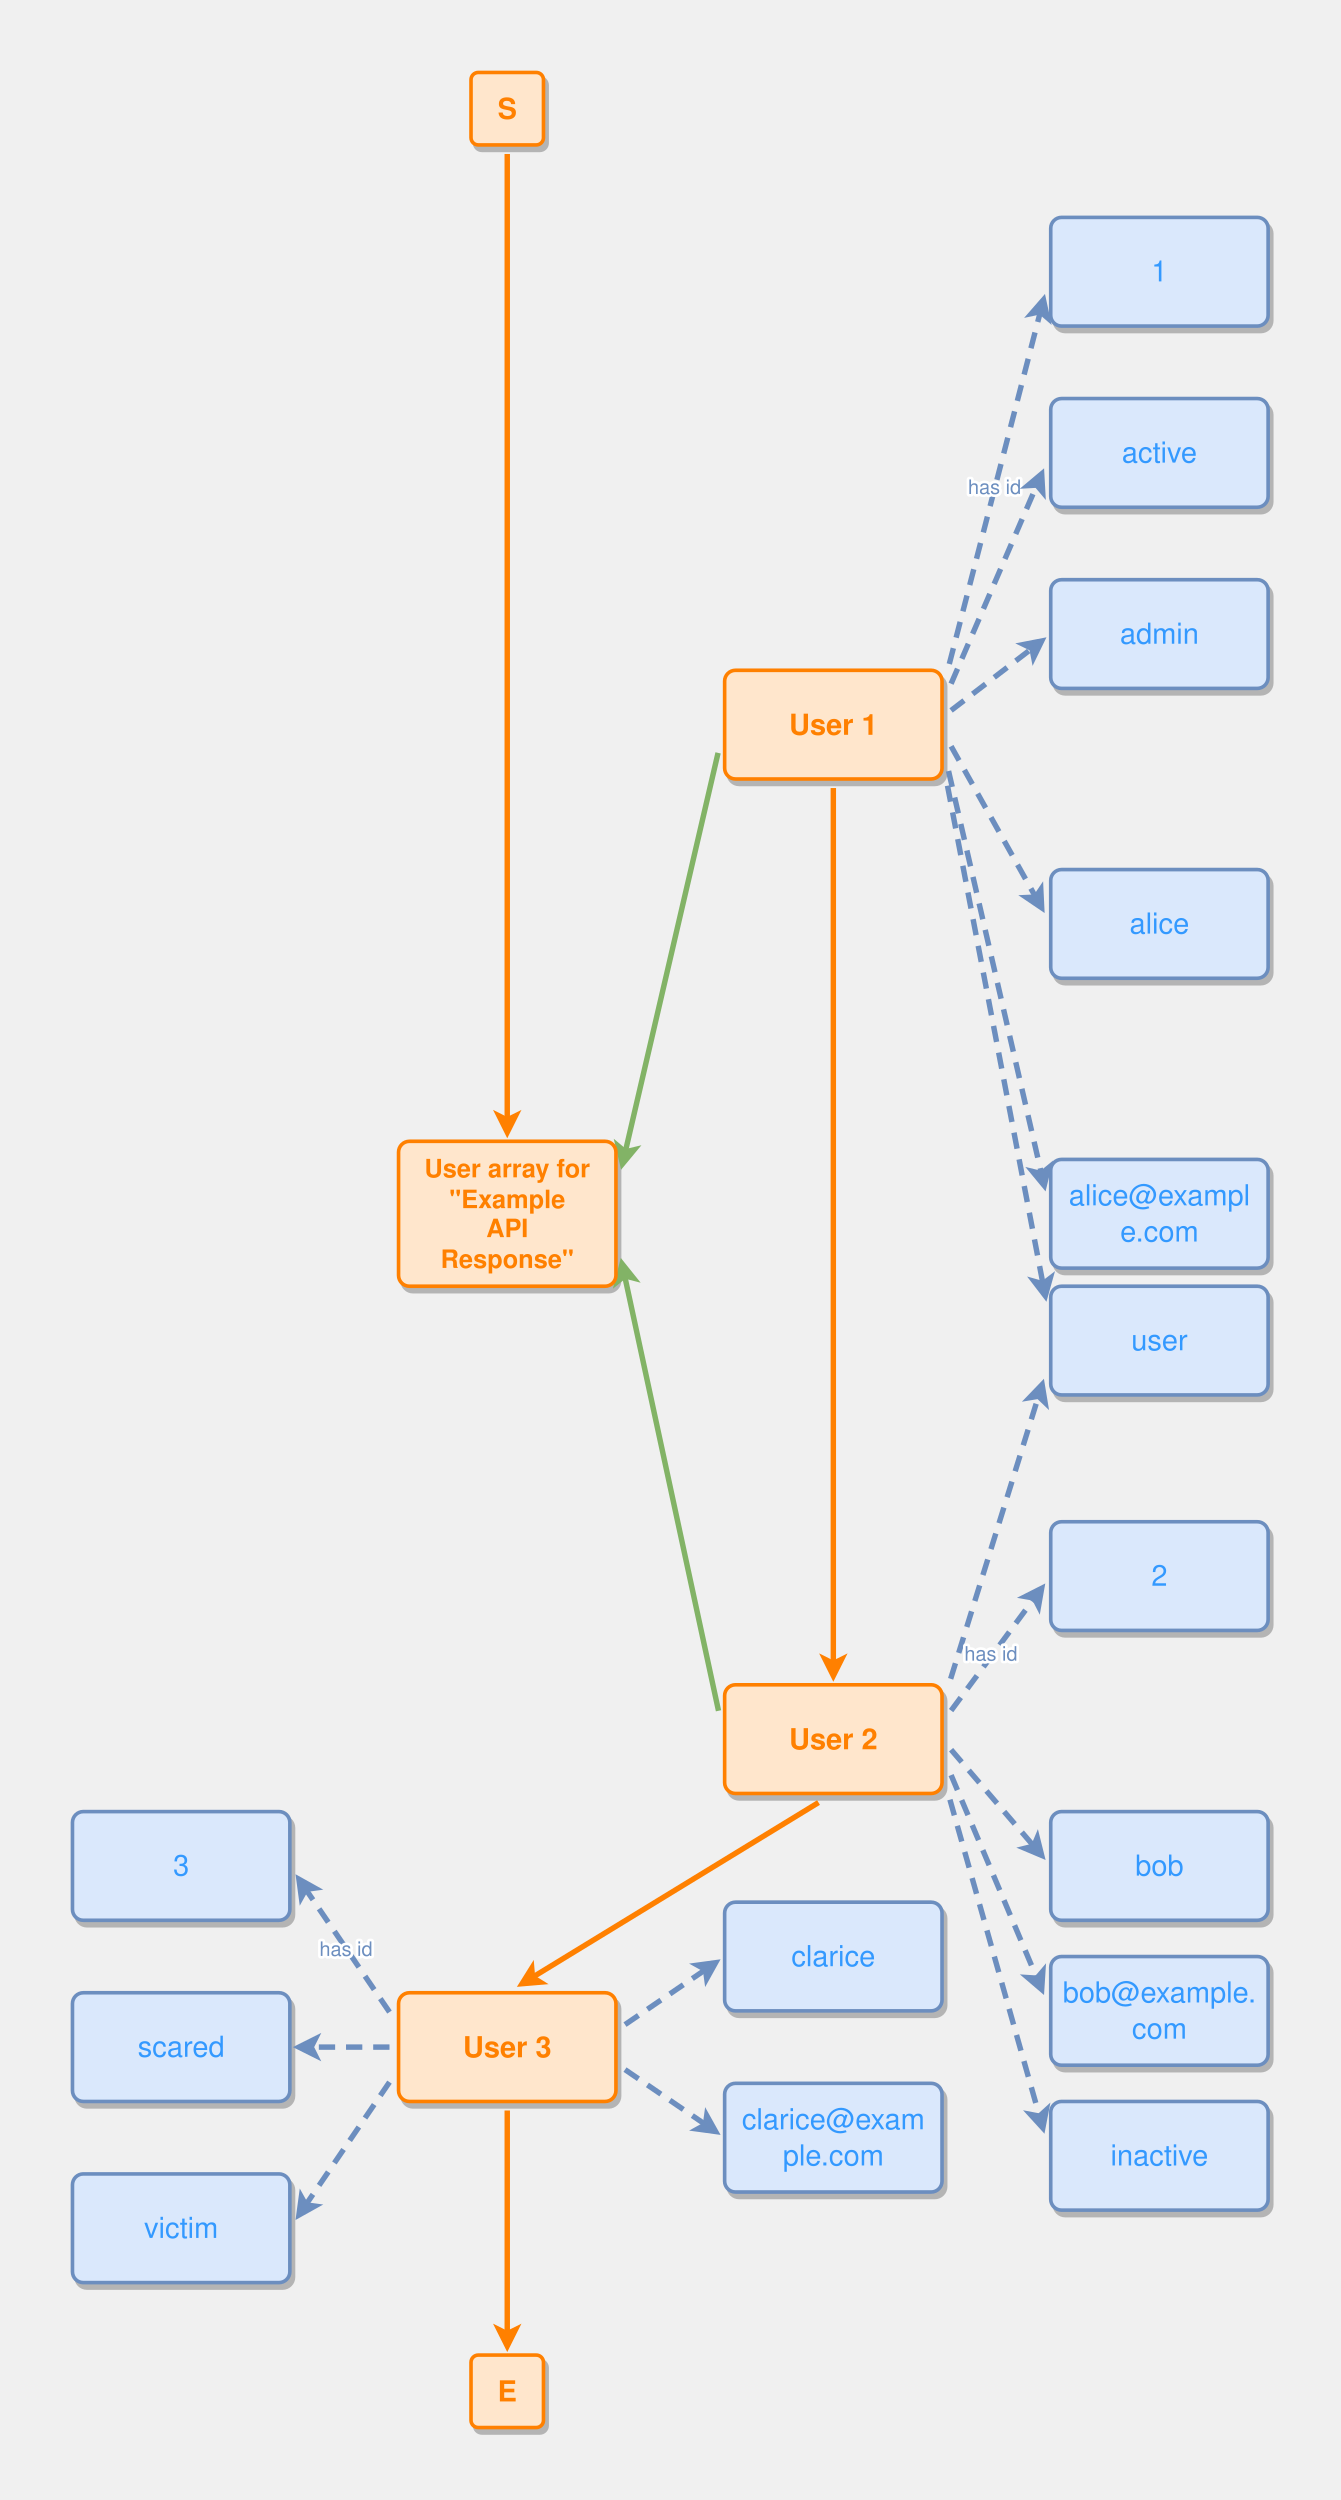
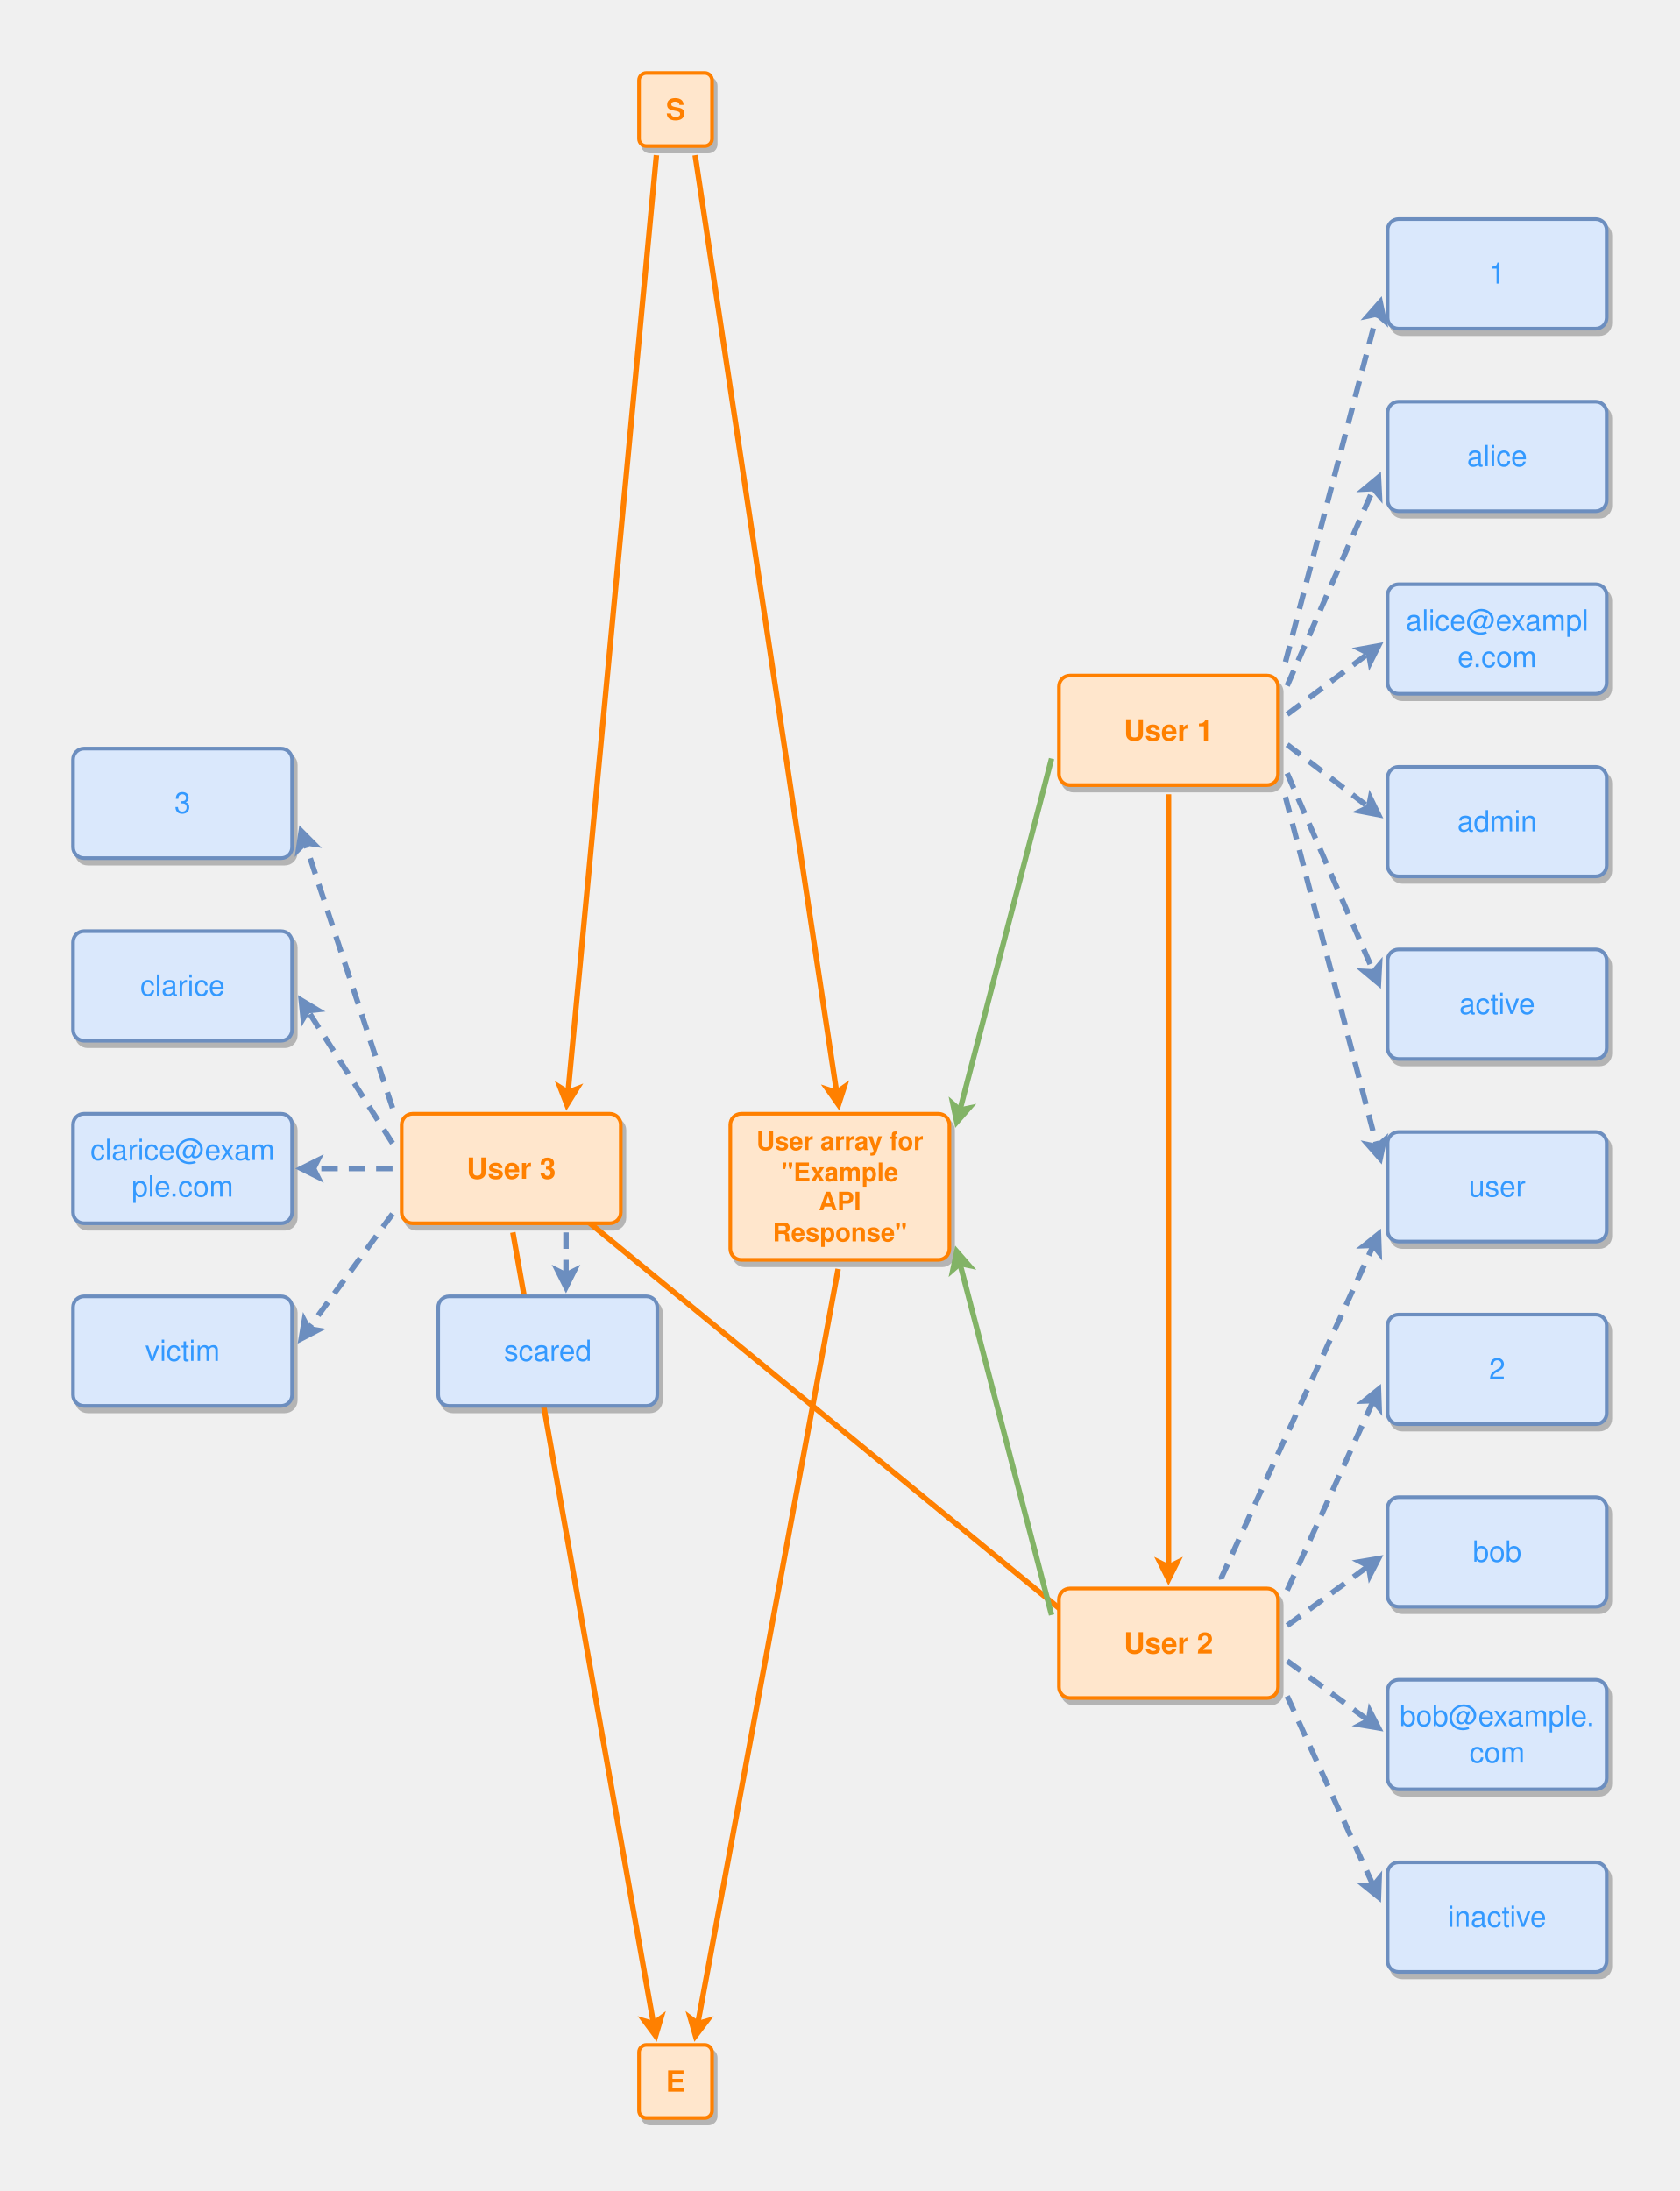
- <svg xmlns="http://www.w3.org/2000/svg" width="740" height="1380" viewBox="0 0 740 1380">
+ <svg xmlns="http://www.w3.org/2000/svg" width="920" height="1200" viewBox="0 0 920 1200">
  <defs>
  </defs>
  <g id="container-shells">
  </g>
  <g id="node-shadows">
-     <rect x="580" y="120" width="120" height="60" rx="6" ry="6" fill="#000000" stroke="#000000" stroke-width="2" opacity="0.25" transform="translate(2,3)" />
-     <rect x="580" y="480" width="120" height="60" rx="6" ry="6" fill="#000000" stroke="#000000" stroke-width="2" opacity="0.25" transform="translate(2,3)" />
-     <rect x="580" y="640" width="120" height="60" rx="6" ry="6" fill="#000000" stroke="#000000" stroke-width="2" opacity="0.25" transform="translate(2,3)" />
-     <rect x="580" y="1000" width="120" height="60" rx="6" ry="6" fill="#000000" stroke="#000000" stroke-width="2" opacity="0.25" transform="translate(2,3)" />
-     <rect x="580" y="1080" width="120" height="60" rx="6" ry="6" fill="#000000" stroke="#000000" stroke-width="2" opacity="0.25" transform="translate(2,3)" />
-     <rect x="400" y="1050" width="120" height="60" rx="6" ry="6" fill="#000000" stroke="#000000" stroke-width="2" opacity="0.25" transform="translate(2,3)" />
-     <rect x="400" y="1150" width="120" height="60" rx="6" ry="6" fill="#000000" stroke="#000000" stroke-width="2" opacity="0.25" transform="translate(2,3)" />
-     <rect x="580" y="1160" width="120" height="60" rx="6" ry="6" fill="#000000" stroke="#000000" stroke-width="2" opacity="0.25" transform="translate(2,3)" />
-     <rect x="40" y="1100" width="120" height="60" rx="6" ry="6" fill="#000000" stroke="#000000" stroke-width="2" opacity="0.25" transform="translate(2,3)" />
-     <rect x="580" y="710" width="120" height="60" rx="6" ry="6" fill="#000000" stroke="#000000" stroke-width="2" opacity="0.25" transform="translate(2,3)" />
-     <rect x="40" y="1200" width="120" height="60" rx="6" ry="6" fill="#000000" stroke="#000000" stroke-width="2" opacity="0.25" transform="translate(2,3)" />
-     <rect x="580" y="840" width="120" height="60" rx="6" ry="6" fill="#000000" stroke="#000000" stroke-width="2" opacity="0.25" transform="translate(2,3)" />
-     <rect x="260" y="40" width="40" height="40" rx="4" ry="4" fill="#000000" stroke="#000000" stroke-width="2" opacity="0.25" transform="translate(2,3)" />
-     <rect x="260" y="1300" width="40" height="40" rx="4" ry="4" fill="#000000" stroke="#000000" stroke-width="2" opacity="0.25" transform="translate(2,3)" />
-     <rect x="40" y="1000" width="120" height="60" rx="6" ry="6" fill="#000000" stroke="#000000" stroke-width="2" opacity="0.25" transform="translate(2,3)" />
-     <rect x="400" y="370" width="120" height="60" rx="6" ry="6" fill="#000000" stroke="#000000" stroke-width="2" opacity="0.25" transform="translate(2,3)" />
-     <rect x="400" y="930" width="120" height="60" rx="6" ry="6" fill="#000000" stroke="#000000" stroke-width="2" opacity="0.25" transform="translate(2,3)" />
-     <rect x="220" y="1100" width="120" height="60" rx="6" ry="6" fill="#000000" stroke="#000000" stroke-width="2" opacity="0.25" transform="translate(2,3)" />
-     <rect x="220" y="630" width="120" height="80" rx="6" ry="6" fill="#000000" stroke="#000000" stroke-width="2" opacity="0.25" transform="translate(2,3)" />
-     <rect x="580" y="220" width="120" height="60" rx="6" ry="6" fill="#000000" stroke="#000000" stroke-width="2" opacity="0.25" transform="translate(2,3)" />
-     <rect x="580" y="320" width="120" height="60" rx="6" ry="6" fill="#000000" stroke="#000000" stroke-width="2" opacity="0.25" transform="translate(2,3)" />
+     <rect x="760" y="120" width="120" height="60" rx="6" ry="6" fill="#000000" stroke="#000000" stroke-width="2" opacity="0.25" transform="translate(2,3)" />
+     <rect x="760" y="220" width="120" height="60" rx="6" ry="6" fill="#000000" stroke="#000000" stroke-width="2" opacity="0.25" transform="translate(2,3)" />
+     <rect x="760" y="320" width="120" height="60" rx="6" ry="6" fill="#000000" stroke="#000000" stroke-width="2" opacity="0.25" transform="translate(2,3)" />
+     <rect x="760" y="820" width="120" height="60" rx="6" ry="6" fill="#000000" stroke="#000000" stroke-width="2" opacity="0.25" transform="translate(2,3)" />
+     <rect x="760" y="920" width="120" height="60" rx="6" ry="6" fill="#000000" stroke="#000000" stroke-width="2" opacity="0.25" transform="translate(2,3)" />
+     <rect x="40" y="510" width="120" height="60" rx="6" ry="6" fill="#000000" stroke="#000000" stroke-width="2" opacity="0.25" transform="translate(2,3)" />
+     <rect x="40" y="610" width="120" height="60" rx="6" ry="6" fill="#000000" stroke="#000000" stroke-width="2" opacity="0.25" transform="translate(2,3)" />
+     <rect x="760" y="1020" width="120" height="60" rx="6" ry="6" fill="#000000" stroke="#000000" stroke-width="2" opacity="0.25" transform="translate(2,3)" />
+     <rect x="240" y="710" width="120" height="60" rx="6" ry="6" fill="#000000" stroke="#000000" stroke-width="2" opacity="0.25" transform="translate(2,3)" />
+     <rect x="760" y="620" width="120" height="60" rx="6" ry="6" fill="#000000" stroke="#000000" stroke-width="2" opacity="0.25" transform="translate(2,3)" />
+     <rect x="40" y="710" width="120" height="60" rx="6" ry="6" fill="#000000" stroke="#000000" stroke-width="2" opacity="0.25" transform="translate(2,3)" />
+     <rect x="760" y="720" width="120" height="60" rx="6" ry="6" fill="#000000" stroke="#000000" stroke-width="2" opacity="0.25" transform="translate(2,3)" />
+     <rect x="350" y="40" width="40" height="40" rx="4" ry="4" fill="#000000" stroke="#000000" stroke-width="2" opacity="0.25" transform="translate(2,3)" />
+     <rect x="350" y="1120" width="40" height="40" rx="4" ry="4" fill="#000000" stroke="#000000" stroke-width="2" opacity="0.25" transform="translate(2,3)" />
+     <rect x="40" y="410" width="120" height="60" rx="6" ry="6" fill="#000000" stroke="#000000" stroke-width="2" opacity="0.25" transform="translate(2,3)" />
+     <rect x="580" y="370" width="120" height="60" rx="6" ry="6" fill="#000000" stroke="#000000" stroke-width="2" opacity="0.25" transform="translate(2,3)" />
+     <rect x="580" y="870" width="120" height="60" rx="6" ry="6" fill="#000000" stroke="#000000" stroke-width="2" opacity="0.25" transform="translate(2,3)" />
+     <rect x="220" y="610" width="120" height="60" rx="6" ry="6" fill="#000000" stroke="#000000" stroke-width="2" opacity="0.25" transform="translate(2,3)" />
+     <rect x="400" y="610" width="120" height="80" rx="6" ry="6" fill="#000000" stroke="#000000" stroke-width="2" opacity="0.25" transform="translate(2,3)" />
+     <rect x="760" y="520" width="120" height="60" rx="6" ry="6" fill="#000000" stroke="#000000" stroke-width="2" opacity="0.25" transform="translate(2,3)" />
+     <rect x="760" y="420" width="120" height="60" rx="6" ry="6" fill="#000000" stroke="#000000" stroke-width="2" opacity="0.25" transform="translate(2,3)" />
  </g>
  <g id="edges">
-     <g class="edge" data-edge-idx="0" data-edge-base="leadsto" data-edge-from="20" data-edge-to="7">
-       <line x1="280.00" y1="85.00" x2="280.00" y2="618.25" stroke="#ff8000" stroke-width="3" />
-       <path d="M 280.00 625.00 L 275.50 616.00 L 280.00 618.25 L 284.50 616.00 Z" fill="#ff8000" stroke="#ff8000" stroke-width="3" stroke-miterlimit="10" />
+     <g class="edge" data-edge-idx="0" data-edge-base="leadsto" data-edge-from="4" data-edge-to="5">
+       <line x1="640.00" y1="435.00" x2="640.00" y2="858.25" stroke="#ff8000" stroke-width="3" />
+       <path d="M 640.00 865.00 L 635.50 856.00 L 640.00 858.25 L 644.50 856.00 Z" fill="#ff8000" stroke="#ff8000" stroke-width="3" stroke-miterlimit="10" />
    </g>
    <g class="edge" data-edge-idx="1" data-edge-base="expresses" data-edge-from="4" data-edge-to="1">
-       <line x1="524.01" y1="366.51" x2="574.30" y2="172.03" stroke="#6c8ebf" stroke-width="3" stroke-dasharray="9 6" />
-       <path d="M 575.99 165.49 L 578.10 175.33 L 574.30 172.03 L 569.38 173.08 Z" fill="#6c8ebf" stroke="#6c8ebf" stroke-width="3" stroke-miterlimit="10" />
-       <text x="549" y="269" text-anchor="middle" dominant-baseline="middle" font-family="Helvetica,Inter,Segoe UI,Arial" font-size="11" paint-order="stroke" stroke="#ffffff" stroke-width="3" stroke-linejoin="round" fill="#6c8ebf">has id</text>
+       <line x1="704.07" y1="362.53" x2="754.21" y2="172.00" stroke="#6c8ebf" stroke-width="3" stroke-dasharray="9 6" />
+       <path d="M 755.93 165.47 L 757.99 175.32 L 754.21 172.00 L 749.29 173.03 Z" fill="#6c8ebf" stroke="#6c8ebf" stroke-width="3" stroke-miterlimit="10" />
    </g>
    <g class="edge" data-edge-idx="2" data-edge-base="expresses" data-edge-from="4" data-edge-to="10">
-       <line x1="525.00" y1="411.92" x2="571.70" y2="495.20" stroke="#6c8ebf" stroke-width="3" stroke-dasharray="9 6" />
-       <path d="M 575.00 501.08 L 566.67 495.43 L 571.70 495.20 L 574.52 491.03 Z" fill="#6c8ebf" stroke="#6c8ebf" stroke-width="3" stroke-miterlimit="10" />
-       <text x="548" y="453" text-anchor="middle" dominant-baseline="middle" font-family="Helvetica,Inter,Segoe UI,Arial" font-size="11" paint-order="stroke" stroke="#ffffff" stroke-width="3" stroke-linejoin="round" fill="#6c8ebf">
-       </text>
+       <line x1="705.00" y1="375.58" x2="752.29" y2="267.60" stroke="#6c8ebf" stroke-width="3" stroke-dasharray="9 6" />
+       <path d="M 755.00 261.42 L 755.51 271.47 L 752.29 267.60 L 747.27 267.86 Z" fill="#6c8ebf" stroke="#6c8ebf" stroke-width="3" stroke-miterlimit="10" />
    </g>
    <g class="edge" data-edge-idx="3" data-edge-base="expresses" data-edge-from="4" data-edge-to="11">
-       <line x1="523.60" y1="425.59" x2="574.88" y2="647.83" stroke="#6c8ebf" stroke-width="3" stroke-dasharray="9 6" />
-       <path d="M 576.40 654.41 L 569.99 646.65 L 574.88 647.83 L 578.76 644.63 Z" fill="#6c8ebf" stroke="#6c8ebf" stroke-width="3" stroke-miterlimit="10" />
-       <text x="548" y="536" text-anchor="middle" dominant-baseline="middle" font-family="Helvetica,Inter,Segoe UI,Arial" font-size="11" paint-order="stroke" stroke="#ffffff" stroke-width="3" stroke-linejoin="round" fill="#6c8ebf">
-       </text>
+       <line x1="705.00" y1="391.25" x2="749.60" y2="357.80" stroke="#6c8ebf" stroke-width="3" stroke-dasharray="9 6" />
+       <path d="M 755.00 353.75 L 750.50 362.75 L 749.60 357.80 L 745.10 355.55 Z" fill="#6c8ebf" stroke="#6c8ebf" stroke-width="3" stroke-miterlimit="10" />
    </g>
-     <g class="edge" data-edge-idx="4" data-edge-base="expresses" data-edge-from="4" data-edge-to="18">
-       <line x1="523.01" y1="433.71" x2="575.72" y2="708.66" stroke="#6c8ebf" stroke-width="3" stroke-dasharray="9 6" />
-       <path d="M 576.99 715.29 L 570.87 707.29 L 575.72 708.66 L 579.71 705.60 Z" fill="#6c8ebf" stroke="#6c8ebf" stroke-width="3" stroke-miterlimit="10" />
-       <text x="549" y="570" text-anchor="middle" dominant-baseline="middle" font-family="Helvetica,Inter,Segoe UI,Arial" font-size="11" paint-order="stroke" stroke="#ffffff" stroke-width="3" stroke-linejoin="round" fill="#6c8ebf">
-       </text>
+     <g class="edge" data-edge-idx="4" data-edge-base="expresses" data-edge-from="4" data-edge-to="9">
+       <line x1="705.00" y1="407.83" x2="749.64" y2="442.06" stroke="#6c8ebf" stroke-width="3" stroke-dasharray="9 6" />
+       <path d="M 755.00 446.17 L 745.12 444.26 L 749.64 442.06 L 750.60 437.12 Z" fill="#6c8ebf" stroke="#6c8ebf" stroke-width="3" stroke-miterlimit="10" />
    </g>
-     <g class="edge" data-edge-idx="5" data-edge-base="leadsto" data-edge-from="4" data-edge-to="5">
-       <line x1="460.00" y1="435.00" x2="460.00" y2="918.25" stroke="#ff8000" stroke-width="3" />
-       <path d="M 460.00 925.00 L 455.50 916.00 L 460.00 918.25 L 464.50 916.00 Z" fill="#ff8000" stroke="#ff8000" stroke-width="3" stroke-miterlimit="10" />
-       <text x="460" y="676" text-anchor="middle" dominant-baseline="middle" font-family="Helvetica,Inter,Segoe UI,Arial" font-size="11" paint-order="stroke" stroke="#ffffff" stroke-width="3" stroke-linejoin="round" fill="#ff8000">
-       </text>
+     <g class="edge" data-edge-idx="5" data-edge-base="expresses" data-edge-from="4" data-edge-to="18">
+       <line x1="704.06" y1="436.48" x2="754.23" y2="627.99" stroke="#6c8ebf" stroke-width="3" stroke-dasharray="9 6" />
+       <path d="M 755.94 634.52 L 749.31 626.96 L 754.23 627.99 L 758.02 624.68 Z" fill="#6c8ebf" stroke="#6c8ebf" stroke-width="3" stroke-miterlimit="10" />
    </g>
-     <g class="edge" data-edge-idx="6" data-edge-base="partof" data-edge-from="4" data-edge-to="7">
-       <line x1="396.38" y1="415.58" x2="345.15" y2="635.84" stroke="#82b366" stroke-width="3" />
-       <path d="M 343.62 642.42 L 341.28 632.63 L 345.15 635.84 L 350.05 634.67 Z" fill="#82b366" stroke="#82b366" stroke-width="3" stroke-miterlimit="10" />
+     <g class="edge" data-edge-idx="6" data-edge-base="expresses" data-edge-from="4" data-edge-to="8">
+       <line x1="705.00" y1="423.50" x2="752.31" y2="532.31" stroke="#6c8ebf" stroke-width="3" stroke-dasharray="9 6" />
+       <path d="M 755.00 538.50 L 747.28 532.04 L 752.31 532.31 L 755.54 528.45 Z" fill="#6c8ebf" stroke="#6c8ebf" stroke-width="3" stroke-miterlimit="10" />
    </g>
-     <g class="edge" data-edge-idx="7" data-edge-base="expresses" data-edge-from="4" data-edge-to="8">
-       <line x1="525.00" y1="377.42" x2="572.32" y2="267.78" stroke="#6c8ebf" stroke-width="3" stroke-dasharray="9 6" />
-       <path d="M 575.00 261.58 L 575.56 271.63 L 572.32 267.78 L 567.30 268.06 Z" fill="#6c8ebf" stroke="#6c8ebf" stroke-width="3" stroke-miterlimit="10" />
-       <text x="548" y="322" text-anchor="middle" dominant-baseline="middle" font-family="Helvetica,Inter,Segoe UI,Arial" font-size="11" paint-order="stroke" stroke="#ffffff" stroke-width="3" stroke-linejoin="round" fill="#6c8ebf">
-       </text>
+     <g class="edge" data-edge-idx="7" data-edge-base="leadsto" data-edge-from="5" data-edge-to="6">
+       <line x1="633.91" y1="925.00" x2="261.31" y2="619.28" stroke="#ff8000" stroke-width="3" />
+       <path d="M 256.09 615.00 L 265.91 617.23 L 261.31 619.28 L 260.20 624.19 Z" fill="#ff8000" stroke="#ff8000" stroke-width="3" stroke-miterlimit="10" />
    </g>
-     <g class="edge" data-edge-idx="8" data-edge-base="expresses" data-edge-from="4" data-edge-to="9">
-       <line x1="525.00" y1="392.17" x2="569.64" y2="357.94" stroke="#6c8ebf" stroke-width="3" stroke-dasharray="9 6" />
-       <path d="M 575.00 353.83 L 570.60 362.88 L 569.64 357.94 L 565.12 355.74 Z" fill="#6c8ebf" stroke="#6c8ebf" stroke-width="3" stroke-miterlimit="10" />
-       <text x="547" y="374" text-anchor="middle" dominant-baseline="middle" font-family="Helvetica,Inter,Segoe UI,Arial" font-size="11" paint-order="stroke" stroke="#ffffff" stroke-width="3" stroke-linejoin="round" fill="#6c8ebf">
-       </text>
+     <g class="edge" data-edge-idx="8" data-edge-base="expresses" data-edge-from="5" data-edge-to="2">
+       <line x1="705.00" y1="871.00" x2="752.21" y2="767.14" stroke="#6c8ebf" stroke-width="3" stroke-dasharray="9 6" />
+       <path d="M 755.00 761.00 L 755.37 771.06 L 752.21 767.14 L 747.18 767.33 Z" fill="#6c8ebf" stroke="#6c8ebf" stroke-width="3" stroke-miterlimit="10" />
    </g>
    <g class="edge" data-edge-idx="9" data-edge-base="expresses" data-edge-from="5" data-edge-to="12">
-       <line x1="525.00" y1="965.83" x2="570.61" y2="1019.04" stroke="#6c8ebf" stroke-width="3" stroke-dasharray="9 6" />
-       <path d="M 575.00 1024.17 L 565.73 1020.26 L 570.61 1019.04 L 572.56 1014.40 Z" fill="#6c8ebf" stroke="#6c8ebf" stroke-width="3" stroke-miterlimit="10" />
-       <text x="547" y="992" text-anchor="middle" dominant-baseline="middle" font-family="Helvetica,Inter,Segoe UI,Arial" font-size="11" paint-order="stroke" stroke="#ffffff" stroke-width="3" stroke-linejoin="round" fill="#6c8ebf">
-       </text>
+       <line x1="705.00" y1="890.33" x2="749.56" y2="857.66" stroke="#6c8ebf" stroke-width="3" stroke-dasharray="9 6" />
+       <path d="M 755.00 853.67 L 750.40 862.62 L 749.56 857.66 L 745.08 855.36 Z" fill="#6c8ebf" stroke="#6c8ebf" stroke-width="3" stroke-miterlimit="10" />
    </g>
    <g class="edge" data-edge-idx="10" data-edge-base="expresses" data-edge-from="5" data-edge-to="13">
-       <line x1="525.00" y1="979.83" x2="572.37" y2="1091.95" stroke="#6c8ebf" stroke-width="3" stroke-dasharray="9 6" />
-       <path d="M 575.00 1098.17 L 567.35 1091.63 L 572.37 1091.95 L 575.64 1088.12 Z" fill="#6c8ebf" stroke="#6c8ebf" stroke-width="3" stroke-miterlimit="10" />
-       <text x="548" y="1035" text-anchor="middle" dominant-baseline="middle" font-family="Helvetica,Inter,Segoe UI,Arial" font-size="11" paint-order="stroke" stroke="#ffffff" stroke-width="3" stroke-linejoin="round" fill="#6c8ebf">
-       </text>
+       <line x1="705.00" y1="909.67" x2="749.56" y2="942.34" stroke="#6c8ebf" stroke-width="3" stroke-dasharray="9 6" />
+       <path d="M 755.00 946.33 L 745.08 944.64 L 749.56 942.34 L 750.40 937.38 Z" fill="#6c8ebf" stroke="#6c8ebf" stroke-width="3" stroke-miterlimit="10" />
    </g>
-     <g class="edge" data-edge-idx="11" data-edge-base="expresses" data-edge-from="5" data-edge-to="16">
-       <line x1="524.36" y1="993.40" x2="573.80" y2="1168.11" stroke="#6c8ebf" stroke-width="3" stroke-dasharray="9 6" />
-       <path d="M 575.64 1174.60 L 568.86 1167.17 L 573.80 1168.11 L 577.52 1164.72 Z" fill="#6c8ebf" stroke="#6c8ebf" stroke-width="3" stroke-miterlimit="10" />
-       <text x="548" y="1080" text-anchor="middle" dominant-baseline="middle" font-family="Helvetica,Inter,Segoe UI,Arial" font-size="11" paint-order="stroke" stroke="#ffffff" stroke-width="3" stroke-linejoin="round" fill="#6c8ebf">
-       </text>
+     <g class="edge" data-edge-idx="11" data-edge-base="expresses" data-edge-from="5" data-edge-to="18">
+       <polyline points="669.17,865.00 669,864 752.19,682.07" fill="none" stroke="#6c8ebf" stroke-width="3" stroke-dasharray="9 6" />
+       <path d="M 755.00 675.93 L 755.35 685.99 L 752.19 682.07 L 747.16 682.25 Z" fill="#6c8ebf" stroke="#6c8ebf" stroke-width="3" stroke-miterlimit="10" />
    </g>
-     <g class="edge" data-edge-idx="12" data-edge-base="expresses" data-edge-from="5" data-edge-to="18">
-       <line x1="524.75" y1="926.72" x2="573.25" y2="770.72" stroke="#6c8ebf" stroke-width="3" stroke-dasharray="9 6" />
-       <path d="M 575.25 764.28 L 576.88 774.21 L 573.25 770.72 L 568.28 771.54 Z" fill="#6c8ebf" stroke="#6c8ebf" stroke-width="3" stroke-miterlimit="10" />
-       <text x="548" y="848" text-anchor="middle" dominant-baseline="middle" font-family="Helvetica,Inter,Segoe UI,Arial" font-size="11" paint-order="stroke" stroke="#ffffff" stroke-width="3" stroke-linejoin="round" fill="#6c8ebf">
-       </text>
+     <g class="edge" data-edge-idx="12" data-edge-base="expresses" data-edge-from="5" data-edge-to="16">
+       <line x1="705.00" y1="929.00" x2="752.21" y2="1032.86" stroke="#6c8ebf" stroke-width="3" stroke-dasharray="9 6" />
+       <path d="M 755.00 1039.00 L 747.18 1032.67 L 752.21 1032.86 L 755.37 1028.94 Z" fill="#6c8ebf" stroke="#6c8ebf" stroke-width="3" stroke-miterlimit="10" />
    </g>
-     <g class="edge" data-edge-idx="13" data-edge-base="expresses" data-edge-from="5" data-edge-to="2">
-       <line x1="525.00" y1="944.25" x2="570.98" y2="882.17" stroke="#6c8ebf" stroke-width="3" stroke-dasharray="9 6" />
-       <path d="M 575.00 876.75 L 573.26 886.66 L 570.98 882.17 L 566.03 881.30 Z" fill="#6c8ebf" stroke="#6c8ebf" stroke-width="3" stroke-miterlimit="10" />
-       <text x="547" y="913" text-anchor="middle" dominant-baseline="middle" font-family="Helvetica,Inter,Segoe UI,Arial" font-size="11" paint-order="stroke" stroke="#ffffff" stroke-width="3" stroke-linejoin="round" fill="#6c8ebf">has id</text>
+     <g class="edge" data-edge-idx="13" data-edge-base="expresses" data-edge-from="6" data-edge-to="3">
+       <line x1="215.00" y1="606.83" x2="167.11" y2="461.58" stroke="#6c8ebf" stroke-width="3" stroke-dasharray="9 6" />
+       <path d="M 165.00 455.17 L 172.09 462.31 L 167.11 461.58 L 163.54 465.12 Z" fill="#6c8ebf" stroke="#6c8ebf" stroke-width="3" stroke-miterlimit="10" />
    </g>
-     <g class="edge" data-edge-idx="14" data-edge-base="leadsto" data-edge-from="5" data-edge-to="6">
-       <line x1="451.82" y1="995.00" x2="293.94" y2="1091.48" stroke="#ff8000" stroke-width="3" />
-       <path d="M 288.18 1095.00 L 293.51 1086.47 L 293.94 1091.48 L 298.21 1094.15 Z" fill="#ff8000" stroke="#ff8000" stroke-width="3" stroke-miterlimit="10" />
-       <text x="372" y="1043" text-anchor="middle" dominant-baseline="middle" font-family="Helvetica,Inter,Segoe UI,Arial" font-size="11" paint-order="stroke" stroke="#ffffff" stroke-width="3" stroke-linejoin="round" fill="#ff8000">
-       </text>
+     <g class="edge" data-edge-idx="14" data-edge-base="expresses" data-edge-from="6" data-edge-to="14">
+       <line x1="215.00" y1="626.17" x2="168.63" y2="553.52" stroke="#6c8ebf" stroke-width="3" stroke-dasharray="9 6" />
+       <path d="M 165.00 547.83 L 173.64 553.00 L 168.63 553.52 L 166.05 557.84 Z" fill="#6c8ebf" stroke="#6c8ebf" stroke-width="3" stroke-miterlimit="10" />
    </g>
-     <g class="edge" data-edge-idx="15" data-edge-base="partof" data-edge-from="5" data-edge-to="7">
-       <line x1="396.62" y1="944.36" x2="344.80" y2="704.24" stroke="#82b366" stroke-width="3" />
-       <path d="M 343.38 697.64 L 349.67 705.49 L 344.80 704.24 L 340.88 707.39 Z" fill="#82b366" stroke="#82b366" stroke-width="3" stroke-miterlimit="10" />
+     <g class="edge" data-edge-idx="15" data-edge-base="expresses" data-edge-from="6" data-edge-to="15">
+       <line x1="215.00" y1="640.00" x2="171.75" y2="640.00" stroke="#6c8ebf" stroke-width="3" stroke-dasharray="9 6" />
+       <path d="M 165.00 640.00 L 174.00 635.50 L 171.75 640.00 L 174.00 644.50 Z" fill="#6c8ebf" stroke="#6c8ebf" stroke-width="3" stroke-miterlimit="10" />
    </g>
-     <g class="edge" data-edge-idx="16" data-edge-base="expresses" data-edge-from="6" data-edge-to="14">
-       <line x1="345.00" y1="1117.58" x2="389.43" y2="1087.22" stroke="#6c8ebf" stroke-width="3" stroke-dasharray="9 6" />
-       <path d="M 395.00 1083.42 L 390.11 1092.21 L 389.43 1087.22 L 385.03 1084.78 Z" fill="#6c8ebf" stroke="#6c8ebf" stroke-width="3" stroke-miterlimit="10" />
-       <text x="367" y="1102" text-anchor="middle" dominant-baseline="middle" font-family="Helvetica,Inter,Segoe UI,Arial" font-size="11" paint-order="stroke" stroke="#ffffff" stroke-width="3" stroke-linejoin="round" fill="#6c8ebf">
-       </text>
+     <g class="edge" data-edge-idx="16" data-edge-base="expresses" data-edge-from="6" data-edge-to="19">
+       <line x1="215.00" y1="664.83" x2="168.99" y2="727.72" stroke="#6c8ebf" stroke-width="3" stroke-dasharray="9 6" />
+       <path d="M 165.00 733.17 L 166.68 723.25 L 168.99 727.72 L 173.95 728.56 Z" fill="#6c8ebf" stroke="#6c8ebf" stroke-width="3" stroke-miterlimit="10" />
    </g>
-     <g class="edge" data-edge-idx="17" data-edge-base="expresses" data-edge-from="6" data-edge-to="15">
-       <line x1="345.00" y1="1142.42" x2="389.43" y2="1172.78" stroke="#6c8ebf" stroke-width="3" stroke-dasharray="9 6" />
-       <path d="M 395.00 1176.58 L 385.03 1175.22 L 389.43 1172.78 L 390.11 1167.79 Z" fill="#6c8ebf" stroke="#6c8ebf" stroke-width="3" stroke-miterlimit="10" />
-       <text x="367" y="1157" text-anchor="middle" dominant-baseline="middle" font-family="Helvetica,Inter,Segoe UI,Arial" font-size="11" paint-order="stroke" stroke="#ffffff" stroke-width="3" stroke-linejoin="round" fill="#6c8ebf">
-       </text>
+     <g class="edge" data-edge-idx="17" data-edge-base="expresses" data-edge-from="6" data-edge-to="17">
+       <line x1="310.00" y1="675.00" x2="310.00" y2="698.25" stroke="#6c8ebf" stroke-width="3" stroke-dasharray="9 6" />
+       <path d="M 310.00 705.00 L 305.50 696.00 L 310.00 698.25 L 314.50 696.00 Z" fill="#6c8ebf" stroke="#6c8ebf" stroke-width="3" stroke-miterlimit="10" />
    </g>
-     <g class="edge" data-edge-idx="18" data-edge-base="expresses" data-edge-from="6" data-edge-to="17">
-       <line x1="215.00" y1="1130.00" x2="171.75" y2="1130.00" stroke="#6c8ebf" stroke-width="3" stroke-dasharray="9 6" />
-       <path d="M 165.00 1130.00 L 174.00 1125.50 L 171.75 1130.00 L 174.00 1134.50 Z" fill="#6c8ebf" stroke="#6c8ebf" stroke-width="3" stroke-miterlimit="10" />
-       <text x="193" y="1130" text-anchor="middle" dominant-baseline="middle" font-family="Helvetica,Inter,Segoe UI,Arial" font-size="11" paint-order="stroke" stroke="#ffffff" stroke-width="3" stroke-linejoin="round" fill="#6c8ebf">
-       </text>
+     <g class="edge" data-edge-idx="18" data-edge-base="partof" data-edge-from="4" data-edge-to="7">
+       <line x1="575.96" y1="415.48" x2="525.74" y2="607.99" stroke="#82b366" stroke-width="3" />
+       <path d="M 524.04 614.52 L 521.96 604.67 L 525.74 607.99 L 530.66 606.95 Z" fill="#82b366" stroke="#82b366" stroke-width="3" stroke-miterlimit="10" />
    </g>
-     <g class="edge" data-edge-idx="19" data-edge-base="expresses" data-edge-from="6" data-edge-to="19">
-       <line x1="215.00" y1="1149.33" x2="168.80" y2="1217.09" stroke="#6c8ebf" stroke-width="3" stroke-dasharray="9 6" />
-       <path d="M 165.00 1222.67 L 166.35 1212.70 L 168.80 1217.09 L 173.79 1217.77 Z" fill="#6c8ebf" stroke="#6c8ebf" stroke-width="3" stroke-miterlimit="10" />
-       <text x="191" y="1183" text-anchor="middle" dominant-baseline="middle" font-family="Helvetica,Inter,Segoe UI,Arial" font-size="11" paint-order="stroke" stroke="#ffffff" stroke-width="3" stroke-linejoin="round" fill="#6c8ebf">
-       </text>
+     <g class="edge" data-edge-idx="19" data-edge-base="partof" data-edge-from="5" data-edge-to="7">
+       <line x1="575.96" y1="884.52" x2="525.74" y2="692.01" stroke="#82b366" stroke-width="3" />
+       <path d="M 524.04 685.48 L 530.66 693.05 L 525.74 692.01 L 521.96 695.33 Z" fill="#82b366" stroke="#82b366" stroke-width="3" stroke-miterlimit="10" />
    </g>
-     <g class="edge" data-edge-idx="20" data-edge-base="leadsto" data-edge-from="6" data-edge-to="21">
-       <line x1="280.00" y1="1165.00" x2="280.00" y2="1288.25" stroke="#ff8000" stroke-width="3" />
-       <path d="M 280.00 1295.00 L 275.50 1286.00 L 280.00 1288.25 L 284.50 1286.00 Z" fill="#ff8000" stroke="#ff8000" stroke-width="3" stroke-miterlimit="10" />
+     <g class="edge" data-edge-idx="20" data-edge-base="leadsto" data-edge-from="20" data-edge-to="6">
+       <line x1="359.53" y1="85.00" x2="311.11" y2="598.28" stroke="#ff8000" stroke-width="3" />
+       <path d="M 310.47 605.00 L 306.84 595.62 L 311.11 598.28 L 315.80 596.46 Z" fill="#ff8000" stroke="#ff8000" stroke-width="3" stroke-miterlimit="10" />
    </g>
-     <g class="edge" data-edge-idx="21" data-edge-base="expresses" data-edge-from="6" data-edge-to="3">
-       <line x1="215.00" y1="1110.67" x2="168.80" y2="1042.91" stroke="#6c8ebf" stroke-width="3" stroke-dasharray="9 6" />
-       <path d="M 165.00 1037.33 L 173.79 1042.23 L 168.80 1042.91 L 166.35 1047.30 Z" fill="#6c8ebf" stroke="#6c8ebf" stroke-width="3" stroke-miterlimit="10" />
-       <text x="191" y="1076" text-anchor="middle" dominant-baseline="middle" font-family="Helvetica,Inter,Segoe UI,Arial" font-size="11" paint-order="stroke" stroke="#ffffff" stroke-width="3" stroke-linejoin="round" fill="#6c8ebf">has id</text>
+     <g class="edge" data-edge-idx="21" data-edge-base="leadsto" data-edge-from="20" data-edge-to="7">
+       <line x1="380.75" y1="85.00" x2="458.24" y2="598.33" stroke="#ff8000" stroke-width="3" />
+       <path d="M 459.25 605.00 L 453.45 596.77 L 458.24 598.33 L 462.35 595.43 Z" fill="#ff8000" stroke="#ff8000" stroke-width="3" stroke-miterlimit="10" />
+     </g>
+     <g class="edge" data-edge-idx="22" data-edge-base="leadsto" data-edge-from="6" data-edge-to="21">
+       <line x1="280.89" y1="675.00" x2="357.93" y2="1108.35" stroke="#ff8000" stroke-width="3" />
+       <path d="M 359.11 1115.00 L 353.11 1106.93 L 357.93 1108.35 L 361.97 1105.35 Z" fill="#ff8000" stroke="#ff8000" stroke-width="3" stroke-miterlimit="10" />
+     </g>
+     <g class="edge" data-edge-idx="23" data-edge-base="leadsto" data-edge-from="7" data-edge-to="21">
+       <line x1="459.07" y1="695.00" x2="382.16" y2="1108.36" stroke="#ff8000" stroke-width="3" />
+       <path d="M 380.93 1115.00 L 378.15 1105.33 L 382.16 1108.36 L 387.00 1106.97 Z" fill="#ff8000" stroke="#ff8000" stroke-width="3" stroke-miterlimit="10" />
    </g>
  </g>
  <g id="nodes">
-     <rect x="580" y="120" width="120" height="60" rx="6" ry="6" fill="#dae8fc" stroke="#6c8ebf" stroke-width="2" />
-     <text x="640" y="150" text-anchor="middle" dominant-baseline="middle" font-family="Helvetica,Inter,Segoe UI,Arial" font-size="16" font-weight="normal" fill="#3399ff">1</text>
-     <rect x="580" y="480" width="120" height="60" rx="6" ry="6" fill="#dae8fc" stroke="#6c8ebf" stroke-width="2" />
-     <text x="640" y="510" text-anchor="middle" dominant-baseline="middle" font-family="Helvetica,Inter,Segoe UI,Arial" font-size="16" font-weight="normal" fill="#3399ff">alice</text>
-     <rect x="580" y="640" width="120" height="60" rx="6" ry="6" fill="#dae8fc" stroke="#6c8ebf" stroke-width="2" />
-     <text x="640" y="660" text-anchor="middle" dominant-baseline="middle" font-family="Helvetica,Inter,Segoe UI,Arial" font-size="16" font-weight="normal" fill="#3399ff">alice@exampl</text>
-     <text x="640" y="680" text-anchor="middle" dominant-baseline="middle" font-family="Helvetica,Inter,Segoe UI,Arial" font-size="16" font-weight="normal" fill="#3399ff">e.com</text>
-     <rect x="580" y="1000" width="120" height="60" rx="6" ry="6" fill="#dae8fc" stroke="#6c8ebf" stroke-width="2" />
-     <text x="640" y="1030" text-anchor="middle" dominant-baseline="middle" font-family="Helvetica,Inter,Segoe UI,Arial" font-size="16" font-weight="normal" fill="#3399ff">bob</text>
-     <rect x="580" y="1080" width="120" height="60" rx="6" ry="6" fill="#dae8fc" stroke="#6c8ebf" stroke-width="2" />
-     <text x="640" y="1100" text-anchor="middle" dominant-baseline="middle" font-family="Helvetica,Inter,Segoe UI,Arial" font-size="16" font-weight="normal" fill="#3399ff">bob@example.</text>
-     <text x="640" y="1120" text-anchor="middle" dominant-baseline="middle" font-family="Helvetica,Inter,Segoe UI,Arial" font-size="16" font-weight="normal" fill="#3399ff">com</text>
-     <rect x="400" y="1050" width="120" height="60" rx="6" ry="6" fill="#dae8fc" stroke="#6c8ebf" stroke-width="2" />
-     <text x="460" y="1080" text-anchor="middle" dominant-baseline="middle" font-family="Helvetica,Inter,Segoe UI,Arial" font-size="16" font-weight="normal" fill="#3399ff">clarice</text>
-     <rect x="400" y="1150" width="120" height="60" rx="6" ry="6" fill="#dae8fc" stroke="#6c8ebf" stroke-width="2" />
-     <text x="460" y="1170" text-anchor="middle" dominant-baseline="middle" font-family="Helvetica,Inter,Segoe UI,Arial" font-size="16" font-weight="normal" fill="#3399ff">clarice@exam</text>
-     <text x="460" y="1190" text-anchor="middle" dominant-baseline="middle" font-family="Helvetica,Inter,Segoe UI,Arial" font-size="16" font-weight="normal" fill="#3399ff">ple.com</text>
-     <rect x="580" y="1160" width="120" height="60" rx="6" ry="6" fill="#dae8fc" stroke="#6c8ebf" stroke-width="2" />
-     <text x="640" y="1190" text-anchor="middle" dominant-baseline="middle" font-family="Helvetica,Inter,Segoe UI,Arial" font-size="16" font-weight="normal" fill="#3399ff">inactive</text>
-     <rect x="40" y="1100" width="120" height="60" rx="6" ry="6" fill="#dae8fc" stroke="#6c8ebf" stroke-width="2" />
-     <text x="100" y="1130" text-anchor="middle" dominant-baseline="middle" font-family="Helvetica,Inter,Segoe UI,Arial" font-size="16" font-weight="normal" fill="#3399ff">scared</text>
-     <rect x="580" y="710" width="120" height="60" rx="6" ry="6" fill="#dae8fc" stroke="#6c8ebf" stroke-width="2" />
-     <text x="640" y="740" text-anchor="middle" dominant-baseline="middle" font-family="Helvetica,Inter,Segoe UI,Arial" font-size="16" font-weight="normal" fill="#3399ff">user</text>
-     <rect x="40" y="1200" width="120" height="60" rx="6" ry="6" fill="#dae8fc" stroke="#6c8ebf" stroke-width="2" />
-     <text x="100" y="1230" text-anchor="middle" dominant-baseline="middle" font-family="Helvetica,Inter,Segoe UI,Arial" font-size="16" font-weight="normal" fill="#3399ff">victim</text>
-     <rect x="580" y="840" width="120" height="60" rx="6" ry="6" fill="#dae8fc" stroke="#6c8ebf" stroke-width="2" />
-     <text x="640" y="870" text-anchor="middle" dominant-baseline="middle" font-family="Helvetica,Inter,Segoe UI,Arial" font-size="16" font-weight="normal" fill="#3399ff">2</text>
-     <rect x="260" y="40" width="40" height="40" rx="4" ry="4" fill="#ffe6cc" stroke="#ff8000" stroke-width="2" />
-     <text x="280" y="60" text-anchor="middle" dominant-baseline="middle" font-family="Helvetica,Inter,Segoe UI,Arial" font-size="16" font-weight="bold" fill="#ff8000">S</text>
-     <rect x="260" y="1300" width="40" height="40" rx="4" ry="4" fill="#ffe6cc" stroke="#ff8000" stroke-width="2" />
-     <text x="280" y="1320" text-anchor="middle" dominant-baseline="middle" font-family="Helvetica,Inter,Segoe UI,Arial" font-size="16" font-weight="bold" fill="#ff8000">E</text>
-     <rect x="40" y="1000" width="120" height="60" rx="6" ry="6" fill="#dae8fc" stroke="#6c8ebf" stroke-width="2" />
-     <text x="100" y="1030" text-anchor="middle" dominant-baseline="middle" font-family="Helvetica,Inter,Segoe UI,Arial" font-size="16" font-weight="normal" fill="#3399ff">3</text>
-     <rect x="400" y="370" width="120" height="60" rx="6" ry="6" fill="#ffe6cc" stroke="#ff8000" stroke-width="2" />
-     <text x="460" y="400" text-anchor="middle" dominant-baseline="middle" font-family="Helvetica,Inter,Segoe UI,Arial" font-size="16" font-weight="bold" fill="#ff8000">User 1</text>
-     <rect x="400" y="930" width="120" height="60" rx="6" ry="6" fill="#ffe6cc" stroke="#ff8000" stroke-width="2" />
-     <text x="460" y="960" text-anchor="middle" dominant-baseline="middle" font-family="Helvetica,Inter,Segoe UI,Arial" font-size="16" font-weight="bold" fill="#ff8000">User 2</text>
-     <rect x="220" y="1100" width="120" height="60" rx="6" ry="6" fill="#ffe6cc" stroke="#ff8000" stroke-width="2" />
-     <text x="280" y="1130" text-anchor="middle" dominant-baseline="middle" font-family="Helvetica,Inter,Segoe UI,Arial" font-size="16" font-weight="bold" fill="#ff8000">User 3</text>
-     <rect x="220" y="630" width="120" height="80" rx="6" ry="6" fill="#ffe6cc" stroke="#ff8000" stroke-width="2" />
-     <text x="280" y="645" text-anchor="middle" dominant-baseline="middle" font-family="Helvetica,Inter,Segoe UI,Arial" font-size="14" font-weight="bold" fill="#ff8000">User array for</text>
-     <text x="280" y="662" text-anchor="middle" dominant-baseline="middle" font-family="Helvetica,Inter,Segoe UI,Arial" font-size="14" font-weight="bold" fill="#ff8000">"Example</text>
-     <text x="280" y="678" text-anchor="middle" dominant-baseline="middle" font-family="Helvetica,Inter,Segoe UI,Arial" font-size="14" font-weight="bold" fill="#ff8000">API</text>
-     <text x="280" y="695" text-anchor="middle" dominant-baseline="middle" font-family="Helvetica,Inter,Segoe UI,Arial" font-size="14" font-weight="bold" fill="#ff8000">Response"</text>
-     <rect x="580" y="220" width="120" height="60" rx="6" ry="6" fill="#dae8fc" stroke="#6c8ebf" stroke-width="2" />
-     <text x="640" y="250" text-anchor="middle" dominant-baseline="middle" font-family="Helvetica,Inter,Segoe UI,Arial" font-size="16" font-weight="normal" fill="#3399ff">active</text>
-     <rect x="580" y="320" width="120" height="60" rx="6" ry="6" fill="#dae8fc" stroke="#6c8ebf" stroke-width="2" />
-     <text x="640" y="350" text-anchor="middle" dominant-baseline="middle" font-family="Helvetica,Inter,Segoe UI,Arial" font-size="16" font-weight="normal" fill="#3399ff">admin</text>
+     <rect x="760" y="120" width="120" height="60" rx="6" ry="6" fill="#dae8fc" stroke="#6c8ebf" stroke-width="2" />
+     <text x="820" y="150" text-anchor="middle" dominant-baseline="middle" font-family="Helvetica,Inter,Segoe UI,Arial" font-size="16" font-weight="normal" fill="#3399ff">1</text>
+     <rect x="760" y="220" width="120" height="60" rx="6" ry="6" fill="#dae8fc" stroke="#6c8ebf" stroke-width="2" />
+     <text x="820" y="250" text-anchor="middle" dominant-baseline="middle" font-family="Helvetica,Inter,Segoe UI,Arial" font-size="16" font-weight="normal" fill="#3399ff">alice</text>
+     <rect x="760" y="320" width="120" height="60" rx="6" ry="6" fill="#dae8fc" stroke="#6c8ebf" stroke-width="2" />
+     <text x="820" y="340" text-anchor="middle" dominant-baseline="middle" font-family="Helvetica,Inter,Segoe UI,Arial" font-size="16" font-weight="normal" fill="#3399ff">alice@exampl</text>
+     <text x="820" y="360" text-anchor="middle" dominant-baseline="middle" font-family="Helvetica,Inter,Segoe UI,Arial" font-size="16" font-weight="normal" fill="#3399ff">e.com</text>
+     <rect x="760" y="820" width="120" height="60" rx="6" ry="6" fill="#dae8fc" stroke="#6c8ebf" stroke-width="2" />
+     <text x="820" y="850" text-anchor="middle" dominant-baseline="middle" font-family="Helvetica,Inter,Segoe UI,Arial" font-size="16" font-weight="normal" fill="#3399ff">bob</text>
+     <rect x="760" y="920" width="120" height="60" rx="6" ry="6" fill="#dae8fc" stroke="#6c8ebf" stroke-width="2" />
+     <text x="820" y="940" text-anchor="middle" dominant-baseline="middle" font-family="Helvetica,Inter,Segoe UI,Arial" font-size="16" font-weight="normal" fill="#3399ff">bob@example.</text>
+     <text x="820" y="960" text-anchor="middle" dominant-baseline="middle" font-family="Helvetica,Inter,Segoe UI,Arial" font-size="16" font-weight="normal" fill="#3399ff">com</text>
+     <rect x="40" y="510" width="120" height="60" rx="6" ry="6" fill="#dae8fc" stroke="#6c8ebf" stroke-width="2" />
+     <text x="100" y="540" text-anchor="middle" dominant-baseline="middle" font-family="Helvetica,Inter,Segoe UI,Arial" font-size="16" font-weight="normal" fill="#3399ff">clarice</text>
+     <rect x="40" y="610" width="120" height="60" rx="6" ry="6" fill="#dae8fc" stroke="#6c8ebf" stroke-width="2" />
+     <text x="100" y="630" text-anchor="middle" dominant-baseline="middle" font-family="Helvetica,Inter,Segoe UI,Arial" font-size="16" font-weight="normal" fill="#3399ff">clarice@exam</text>
+     <text x="100" y="650" text-anchor="middle" dominant-baseline="middle" font-family="Helvetica,Inter,Segoe UI,Arial" font-size="16" font-weight="normal" fill="#3399ff">ple.com</text>
+     <rect x="760" y="1020" width="120" height="60" rx="6" ry="6" fill="#dae8fc" stroke="#6c8ebf" stroke-width="2" />
+     <text x="820" y="1050" text-anchor="middle" dominant-baseline="middle" font-family="Helvetica,Inter,Segoe UI,Arial" font-size="16" font-weight="normal" fill="#3399ff">inactive</text>
+     <rect x="240" y="710" width="120" height="60" rx="6" ry="6" fill="#dae8fc" stroke="#6c8ebf" stroke-width="2" />
+     <text x="300" y="740" text-anchor="middle" dominant-baseline="middle" font-family="Helvetica,Inter,Segoe UI,Arial" font-size="16" font-weight="normal" fill="#3399ff">scared</text>
+     <rect x="760" y="620" width="120" height="60" rx="6" ry="6" fill="#dae8fc" stroke="#6c8ebf" stroke-width="2" />
+     <text x="820" y="650" text-anchor="middle" dominant-baseline="middle" font-family="Helvetica,Inter,Segoe UI,Arial" font-size="16" font-weight="normal" fill="#3399ff">user</text>
+     <rect x="40" y="710" width="120" height="60" rx="6" ry="6" fill="#dae8fc" stroke="#6c8ebf" stroke-width="2" />
+     <text x="100" y="740" text-anchor="middle" dominant-baseline="middle" font-family="Helvetica,Inter,Segoe UI,Arial" font-size="16" font-weight="normal" fill="#3399ff">victim</text>
+     <rect x="760" y="720" width="120" height="60" rx="6" ry="6" fill="#dae8fc" stroke="#6c8ebf" stroke-width="2" />
+     <text x="820" y="750" text-anchor="middle" dominant-baseline="middle" font-family="Helvetica,Inter,Segoe UI,Arial" font-size="16" font-weight="normal" fill="#3399ff">2</text>
+     <rect x="350" y="40" width="40" height="40" rx="4" ry="4" fill="#ffe6cc" stroke="#ff8000" stroke-width="2" />
+     <text x="370" y="60" text-anchor="middle" dominant-baseline="middle" font-family="Helvetica,Inter,Segoe UI,Arial" font-size="16" font-weight="bold" fill="#ff8000">S</text>
+     <rect x="350" y="1120" width="40" height="40" rx="4" ry="4" fill="#ffe6cc" stroke="#ff8000" stroke-width="2" />
+     <text x="370" y="1140" text-anchor="middle" dominant-baseline="middle" font-family="Helvetica,Inter,Segoe UI,Arial" font-size="16" font-weight="bold" fill="#ff8000">E</text>
+     <rect x="40" y="410" width="120" height="60" rx="6" ry="6" fill="#dae8fc" stroke="#6c8ebf" stroke-width="2" />
+     <text x="100" y="440" text-anchor="middle" dominant-baseline="middle" font-family="Helvetica,Inter,Segoe UI,Arial" font-size="16" font-weight="normal" fill="#3399ff">3</text>
+     <rect x="580" y="370" width="120" height="60" rx="6" ry="6" fill="#ffe6cc" stroke="#ff8000" stroke-width="2" />
+     <text x="640" y="400" text-anchor="middle" dominant-baseline="middle" font-family="Helvetica,Inter,Segoe UI,Arial" font-size="16" font-weight="bold" fill="#ff8000">User 1</text>
+     <rect x="580" y="870" width="120" height="60" rx="6" ry="6" fill="#ffe6cc" stroke="#ff8000" stroke-width="2" />
+     <text x="640" y="900" text-anchor="middle" dominant-baseline="middle" font-family="Helvetica,Inter,Segoe UI,Arial" font-size="16" font-weight="bold" fill="#ff8000">User 2</text>
+     <rect x="220" y="610" width="120" height="60" rx="6" ry="6" fill="#ffe6cc" stroke="#ff8000" stroke-width="2" />
+     <text x="280" y="640" text-anchor="middle" dominant-baseline="middle" font-family="Helvetica,Inter,Segoe UI,Arial" font-size="16" font-weight="bold" fill="#ff8000">User 3</text>
+     <rect x="400" y="610" width="120" height="80" rx="6" ry="6" fill="#ffe6cc" stroke="#ff8000" stroke-width="2" />
+     <text x="460" y="625" text-anchor="middle" dominant-baseline="middle" font-family="Helvetica,Inter,Segoe UI,Arial" font-size="14" font-weight="bold" fill="#ff8000">User array for</text>
+     <text x="460" y="642" text-anchor="middle" dominant-baseline="middle" font-family="Helvetica,Inter,Segoe UI,Arial" font-size="14" font-weight="bold" fill="#ff8000">"Example</text>
+     <text x="460" y="658" text-anchor="middle" dominant-baseline="middle" font-family="Helvetica,Inter,Segoe UI,Arial" font-size="14" font-weight="bold" fill="#ff8000">API</text>
+     <text x="460" y="675" text-anchor="middle" dominant-baseline="middle" font-family="Helvetica,Inter,Segoe UI,Arial" font-size="14" font-weight="bold" fill="#ff8000">Response"</text>
+     <rect x="760" y="520" width="120" height="60" rx="6" ry="6" fill="#dae8fc" stroke="#6c8ebf" stroke-width="2" />
+     <text x="820" y="550" text-anchor="middle" dominant-baseline="middle" font-family="Helvetica,Inter,Segoe UI,Arial" font-size="16" font-weight="normal" fill="#3399ff">active</text>
+     <rect x="760" y="420" width="120" height="60" rx="6" ry="6" fill="#dae8fc" stroke="#6c8ebf" stroke-width="2" />
+     <text x="820" y="450" text-anchor="middle" dominant-baseline="middle" font-family="Helvetica,Inter,Segoe UI,Arial" font-size="16" font-weight="normal" fill="#3399ff">admin</text>
  </g>
</svg>
